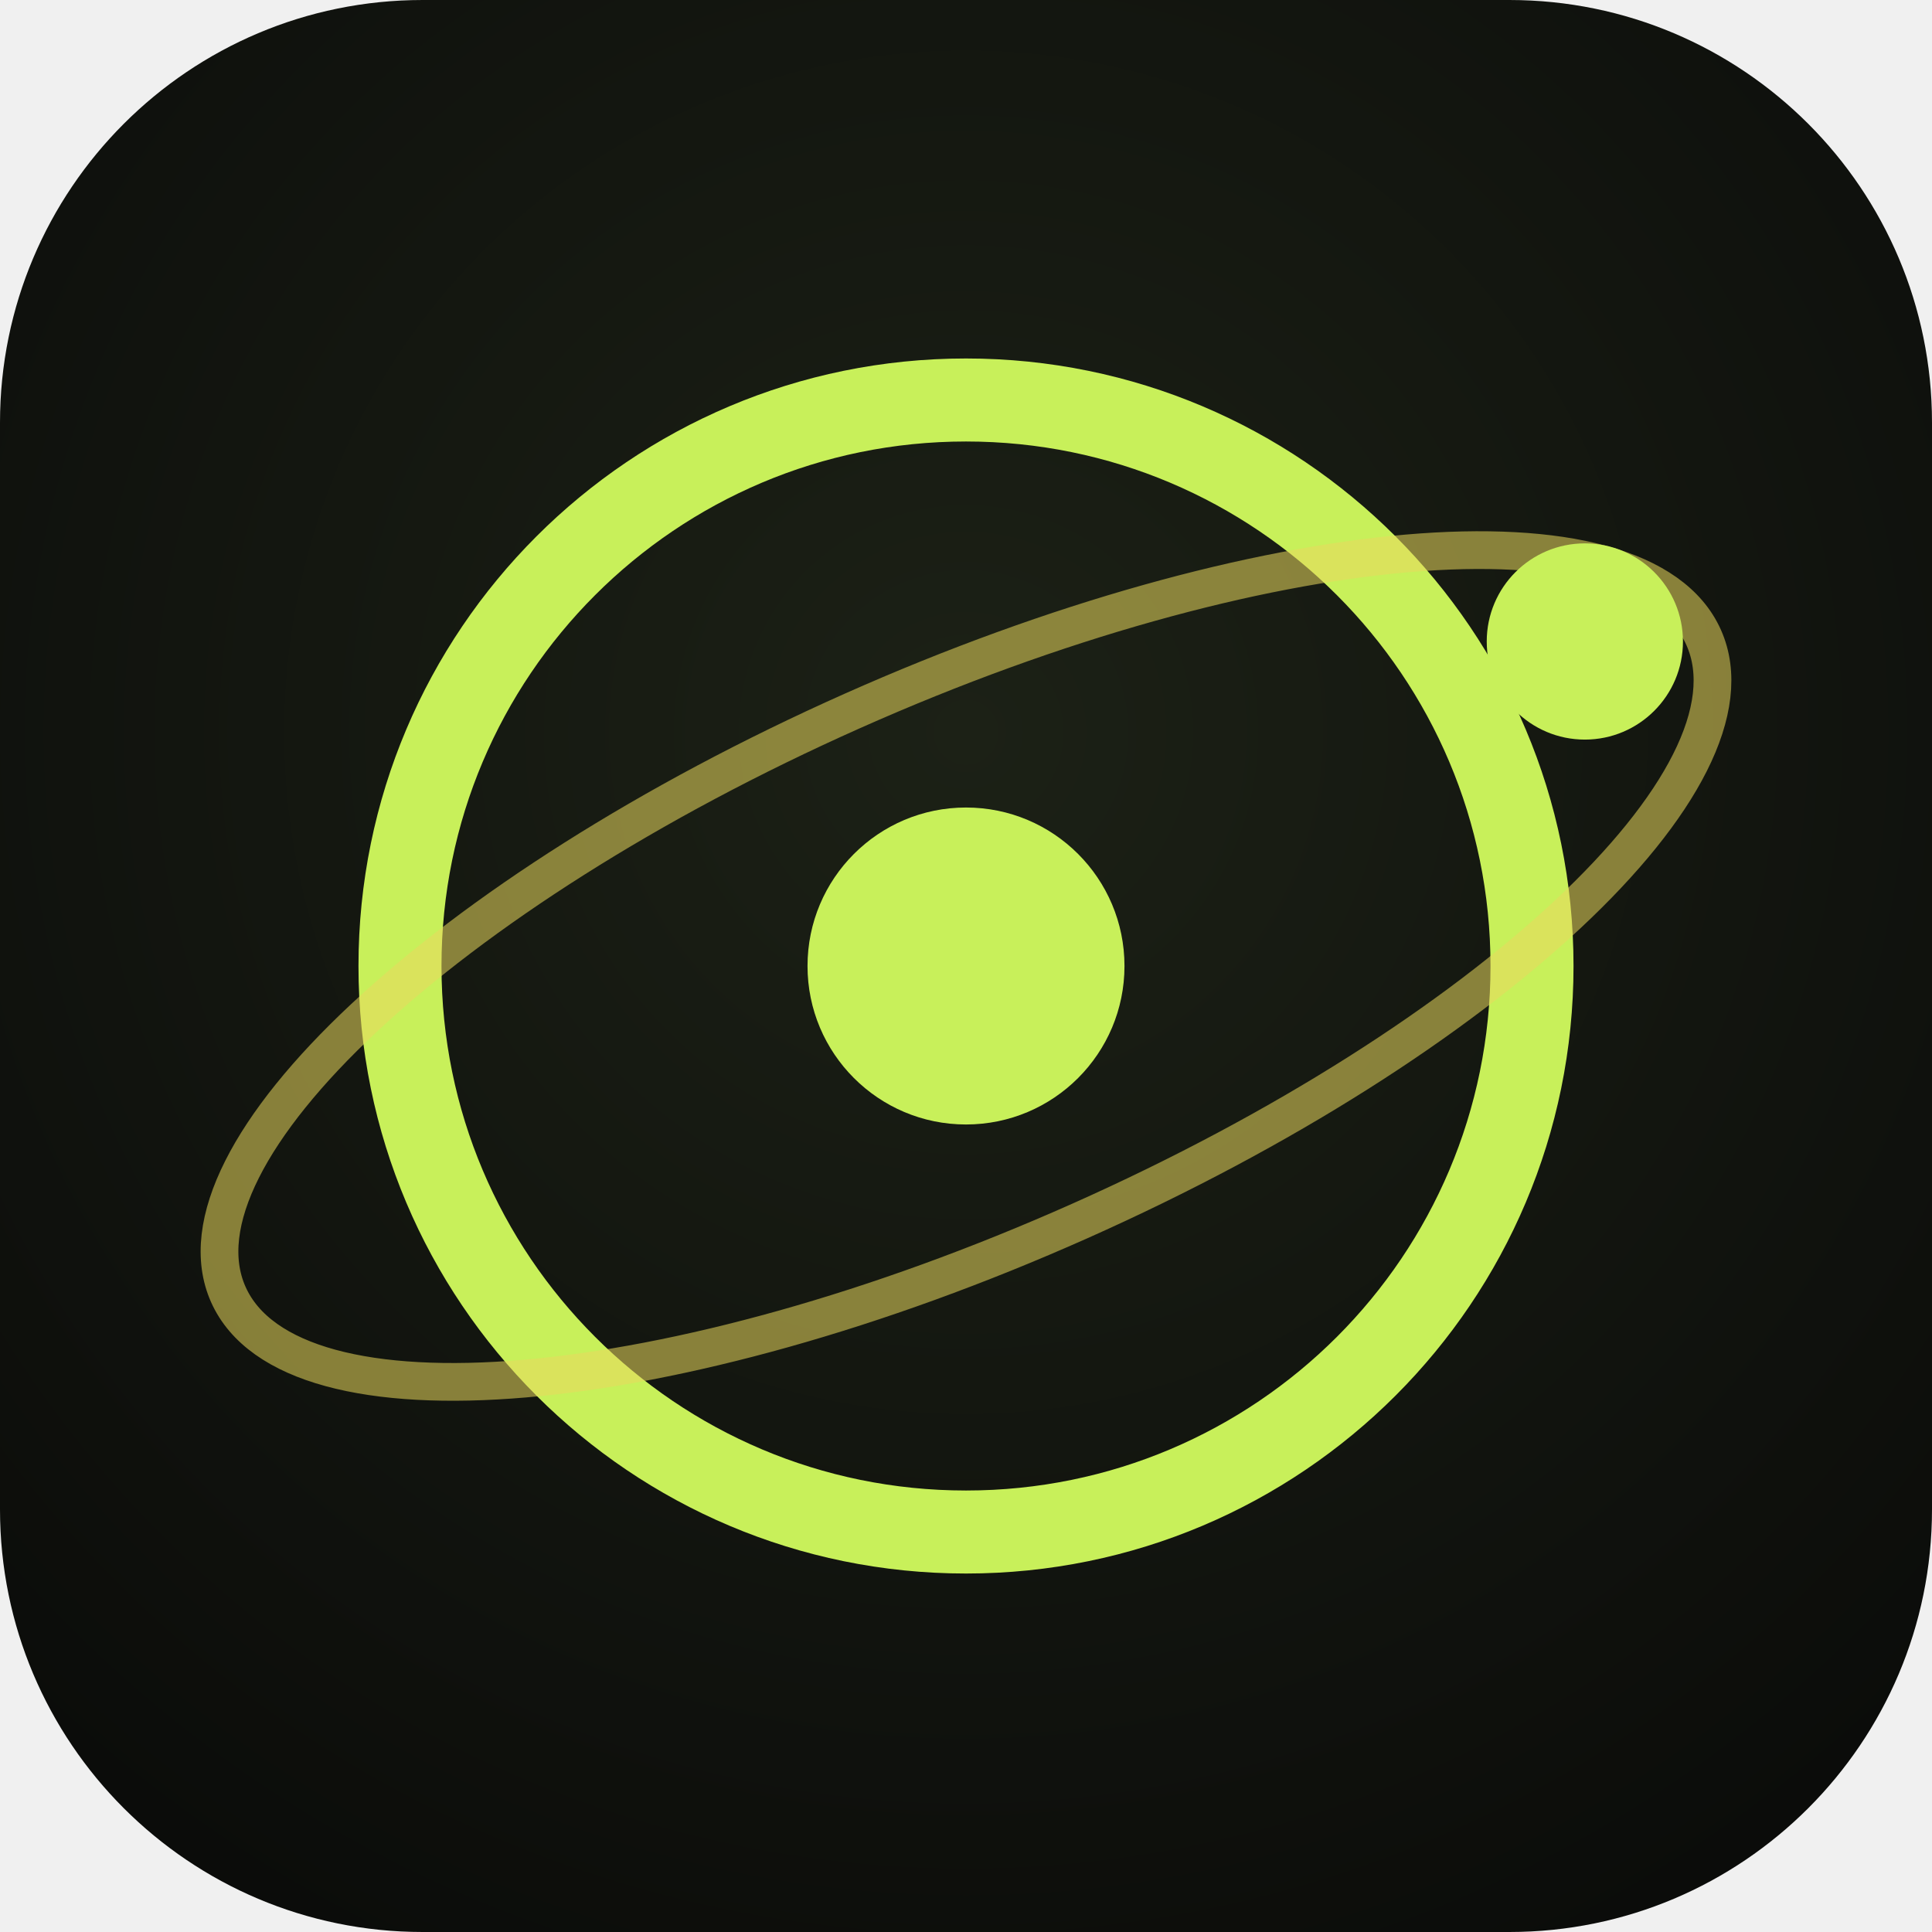
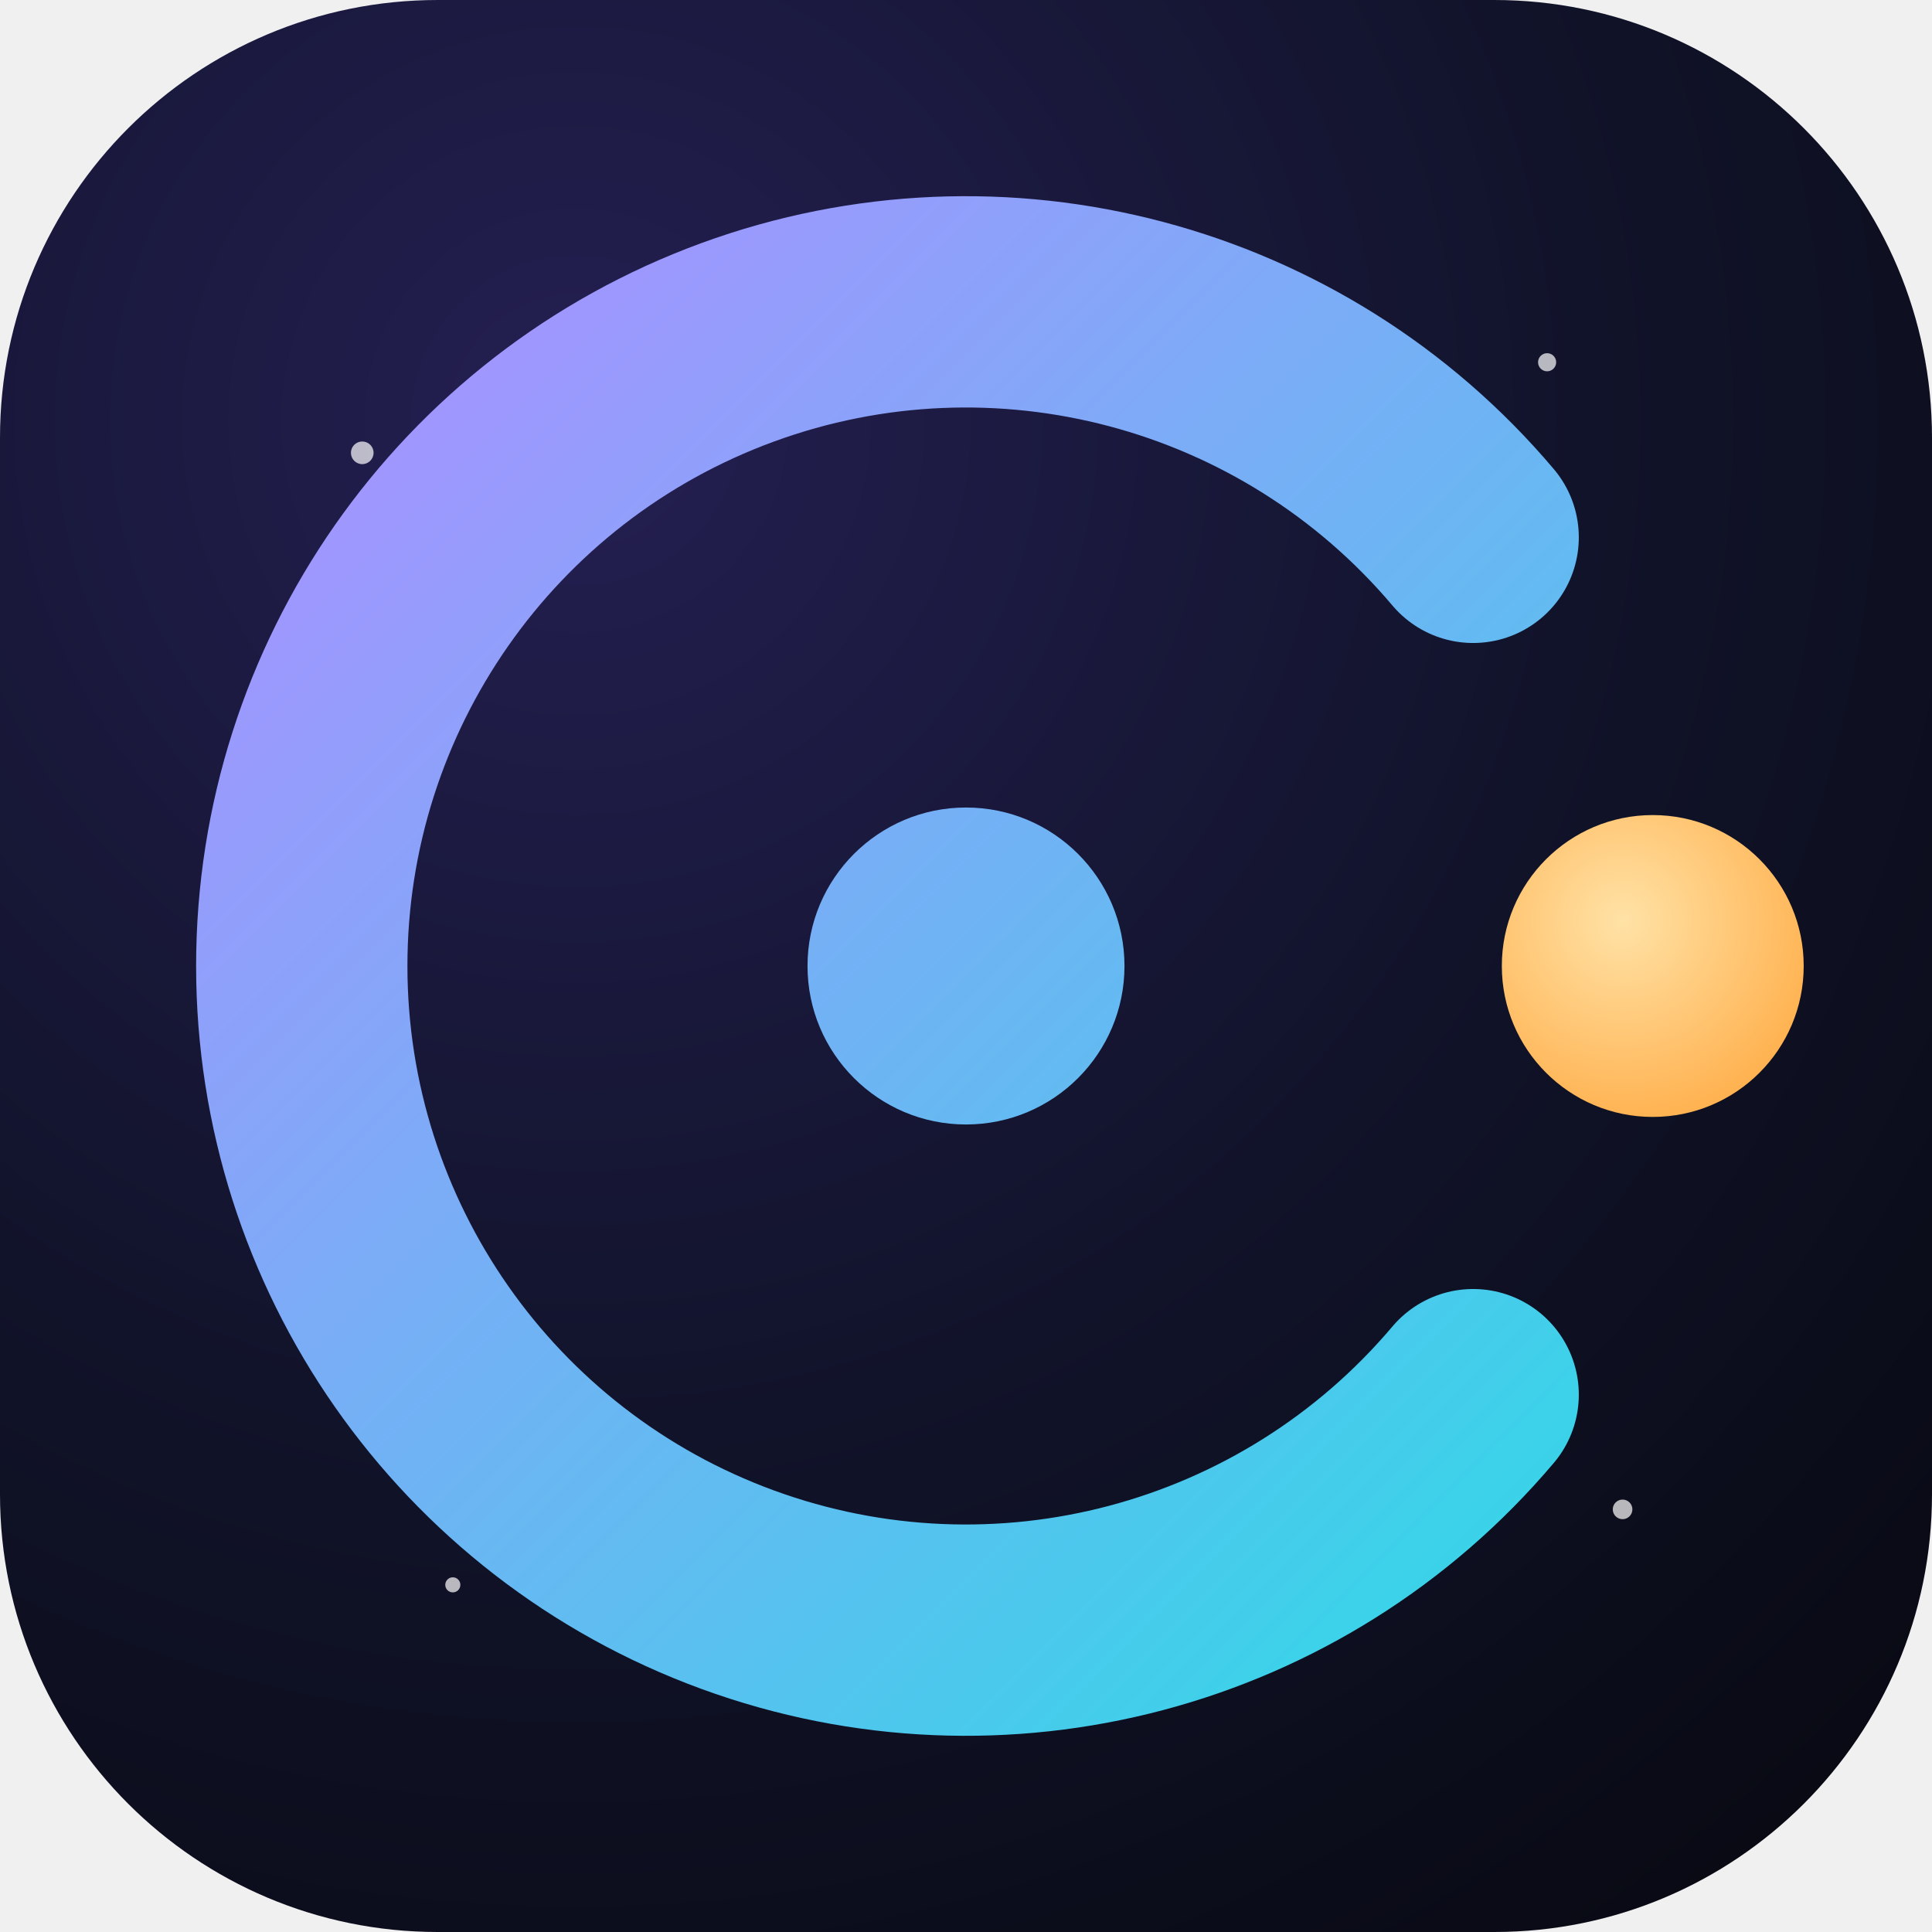
<svg xmlns="http://www.w3.org/2000/svg" viewBox="0 0 512 512">
  <defs>
-     <radialGradient id="g" cx="50%" cy="38%" r="70%">
-       <stop offset="0" stop-color="#1c2116" />
-       <stop offset="1" stop-color="#0b0c0a" />
+     <radialGradient id="bg" cx="30%" cy="22%" r="95%">
+       <stop offset="0" stop-color="#241f52" />
+       <stop offset=".55" stop-color="#11132a" />
+       <stop offset="1" stop-color="#090a14" />
+     </radialGradient>
+     <linearGradient id="c" x1="96" y1="96" x2="416" y2="416" gradientUnits="userSpaceOnUse">
+       <stop offset="0" stop-color="#a593ff" />
+       <stop offset="1" stop-color="#35d6e8" />
+     </linearGradient>
+     <radialGradient id="p" cx="40%" cy="35%" r="70%">
+       <stop offset="0" stop-color="#ffe2a6" />
+       <stop offset="1" stop-color="#ffb04d" />
    </radialGradient>
  </defs>
-   <rect width="512" height="512" rx="112" fill="url(#g)" />
-   <circle cx="256" cy="256" r="150" fill="none" stroke="#c8f05a" stroke-width="22" />
-   <ellipse cx="256" cy="256" rx="214" ry="74" fill="none" stroke="#e9d85c" stroke-width="10" opacity=".55" transform="rotate(-24 256 256)" />
-   <circle cx="256" cy="256" r="42" fill="#c8f05a" />
-   <circle cx="420" cy="170" r="26" fill="#c8f05a" />
+   <rect width="512" height="512" rx="116" fill="url(#bg)" />
+   <g fill="#fff" opacity=".7">
+     <circle cx="96" cy="120" r="3" />
+     <circle cx="410" cy="96" r="2.4" />
+     <circle cx="430" cy="400" r="2.6" />
+     <circle cx="120" cy="420" r="2" />
+     <circle cx="300" cy="70" r="1.8" />
+   </g>
+   <path d="M390.4 142.4A176 176 0 1 0 390.4 369.6" fill="none" stroke="url(#c)" stroke-width="56" stroke-linecap="round" />
+   <circle cx="256" cy="256" r="42" fill="url(#c)" />
+   <circle cx="438" cy="256" r="40" fill="url(#p)" />
</svg>
